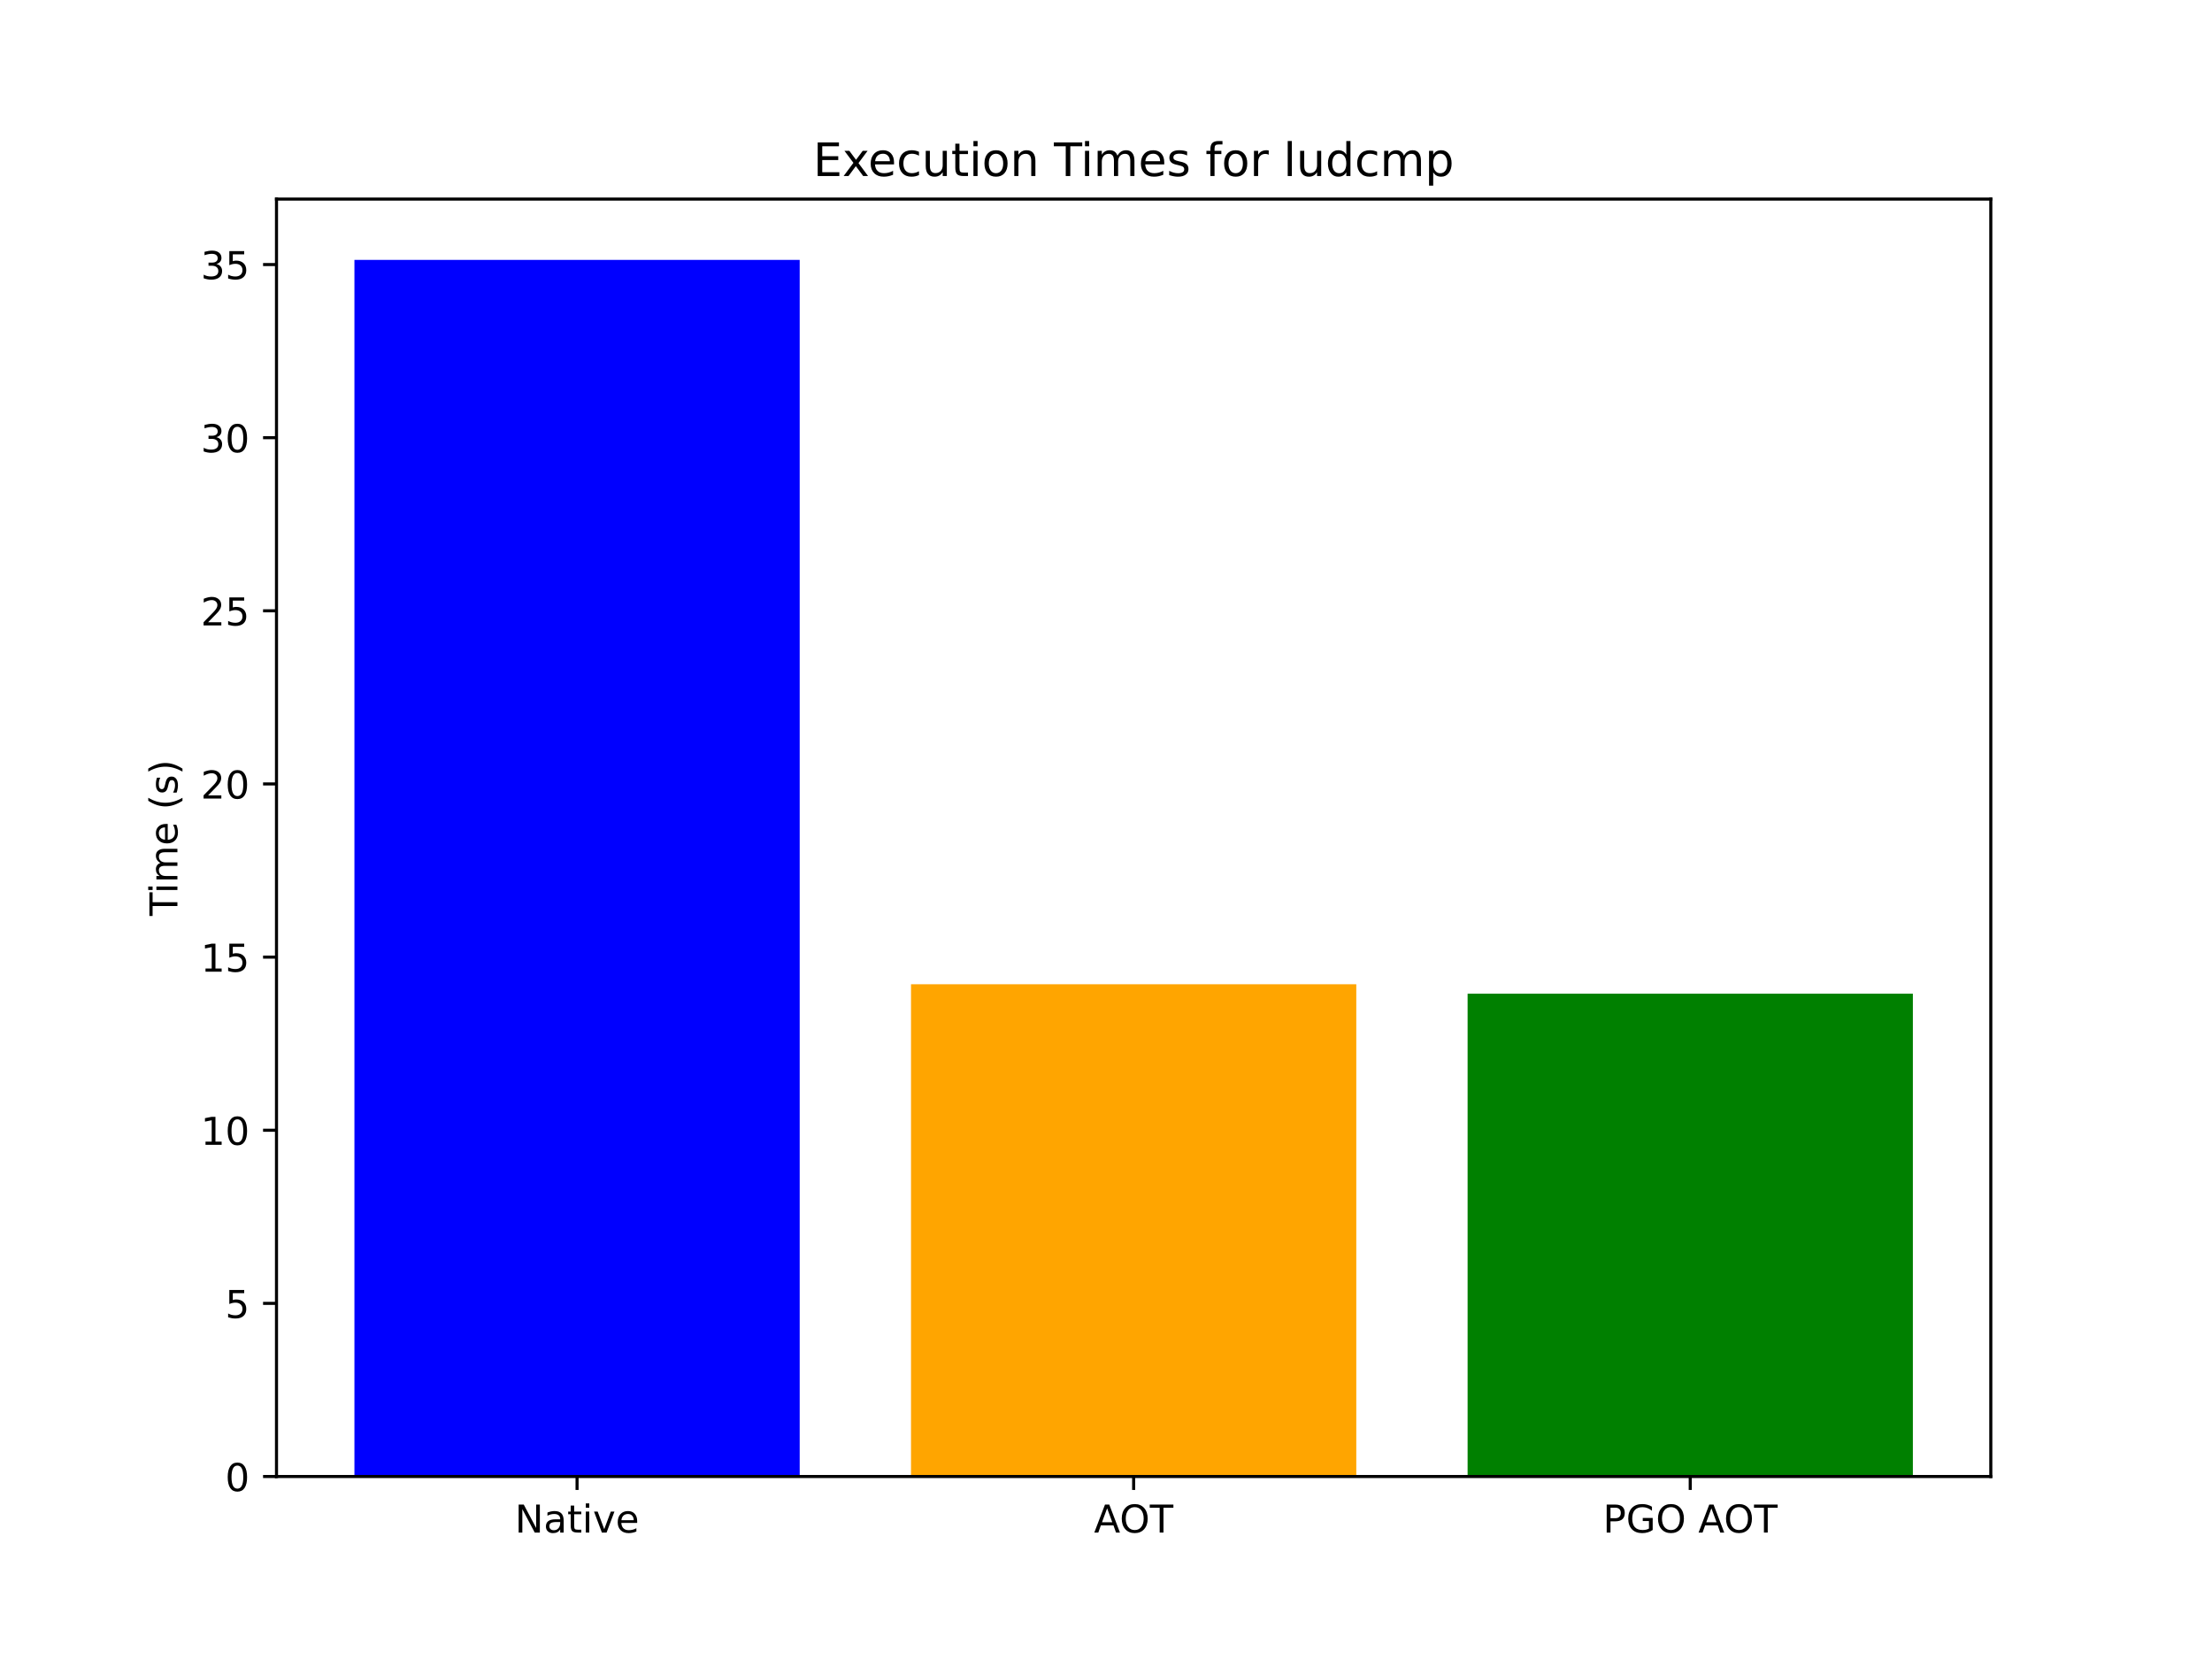
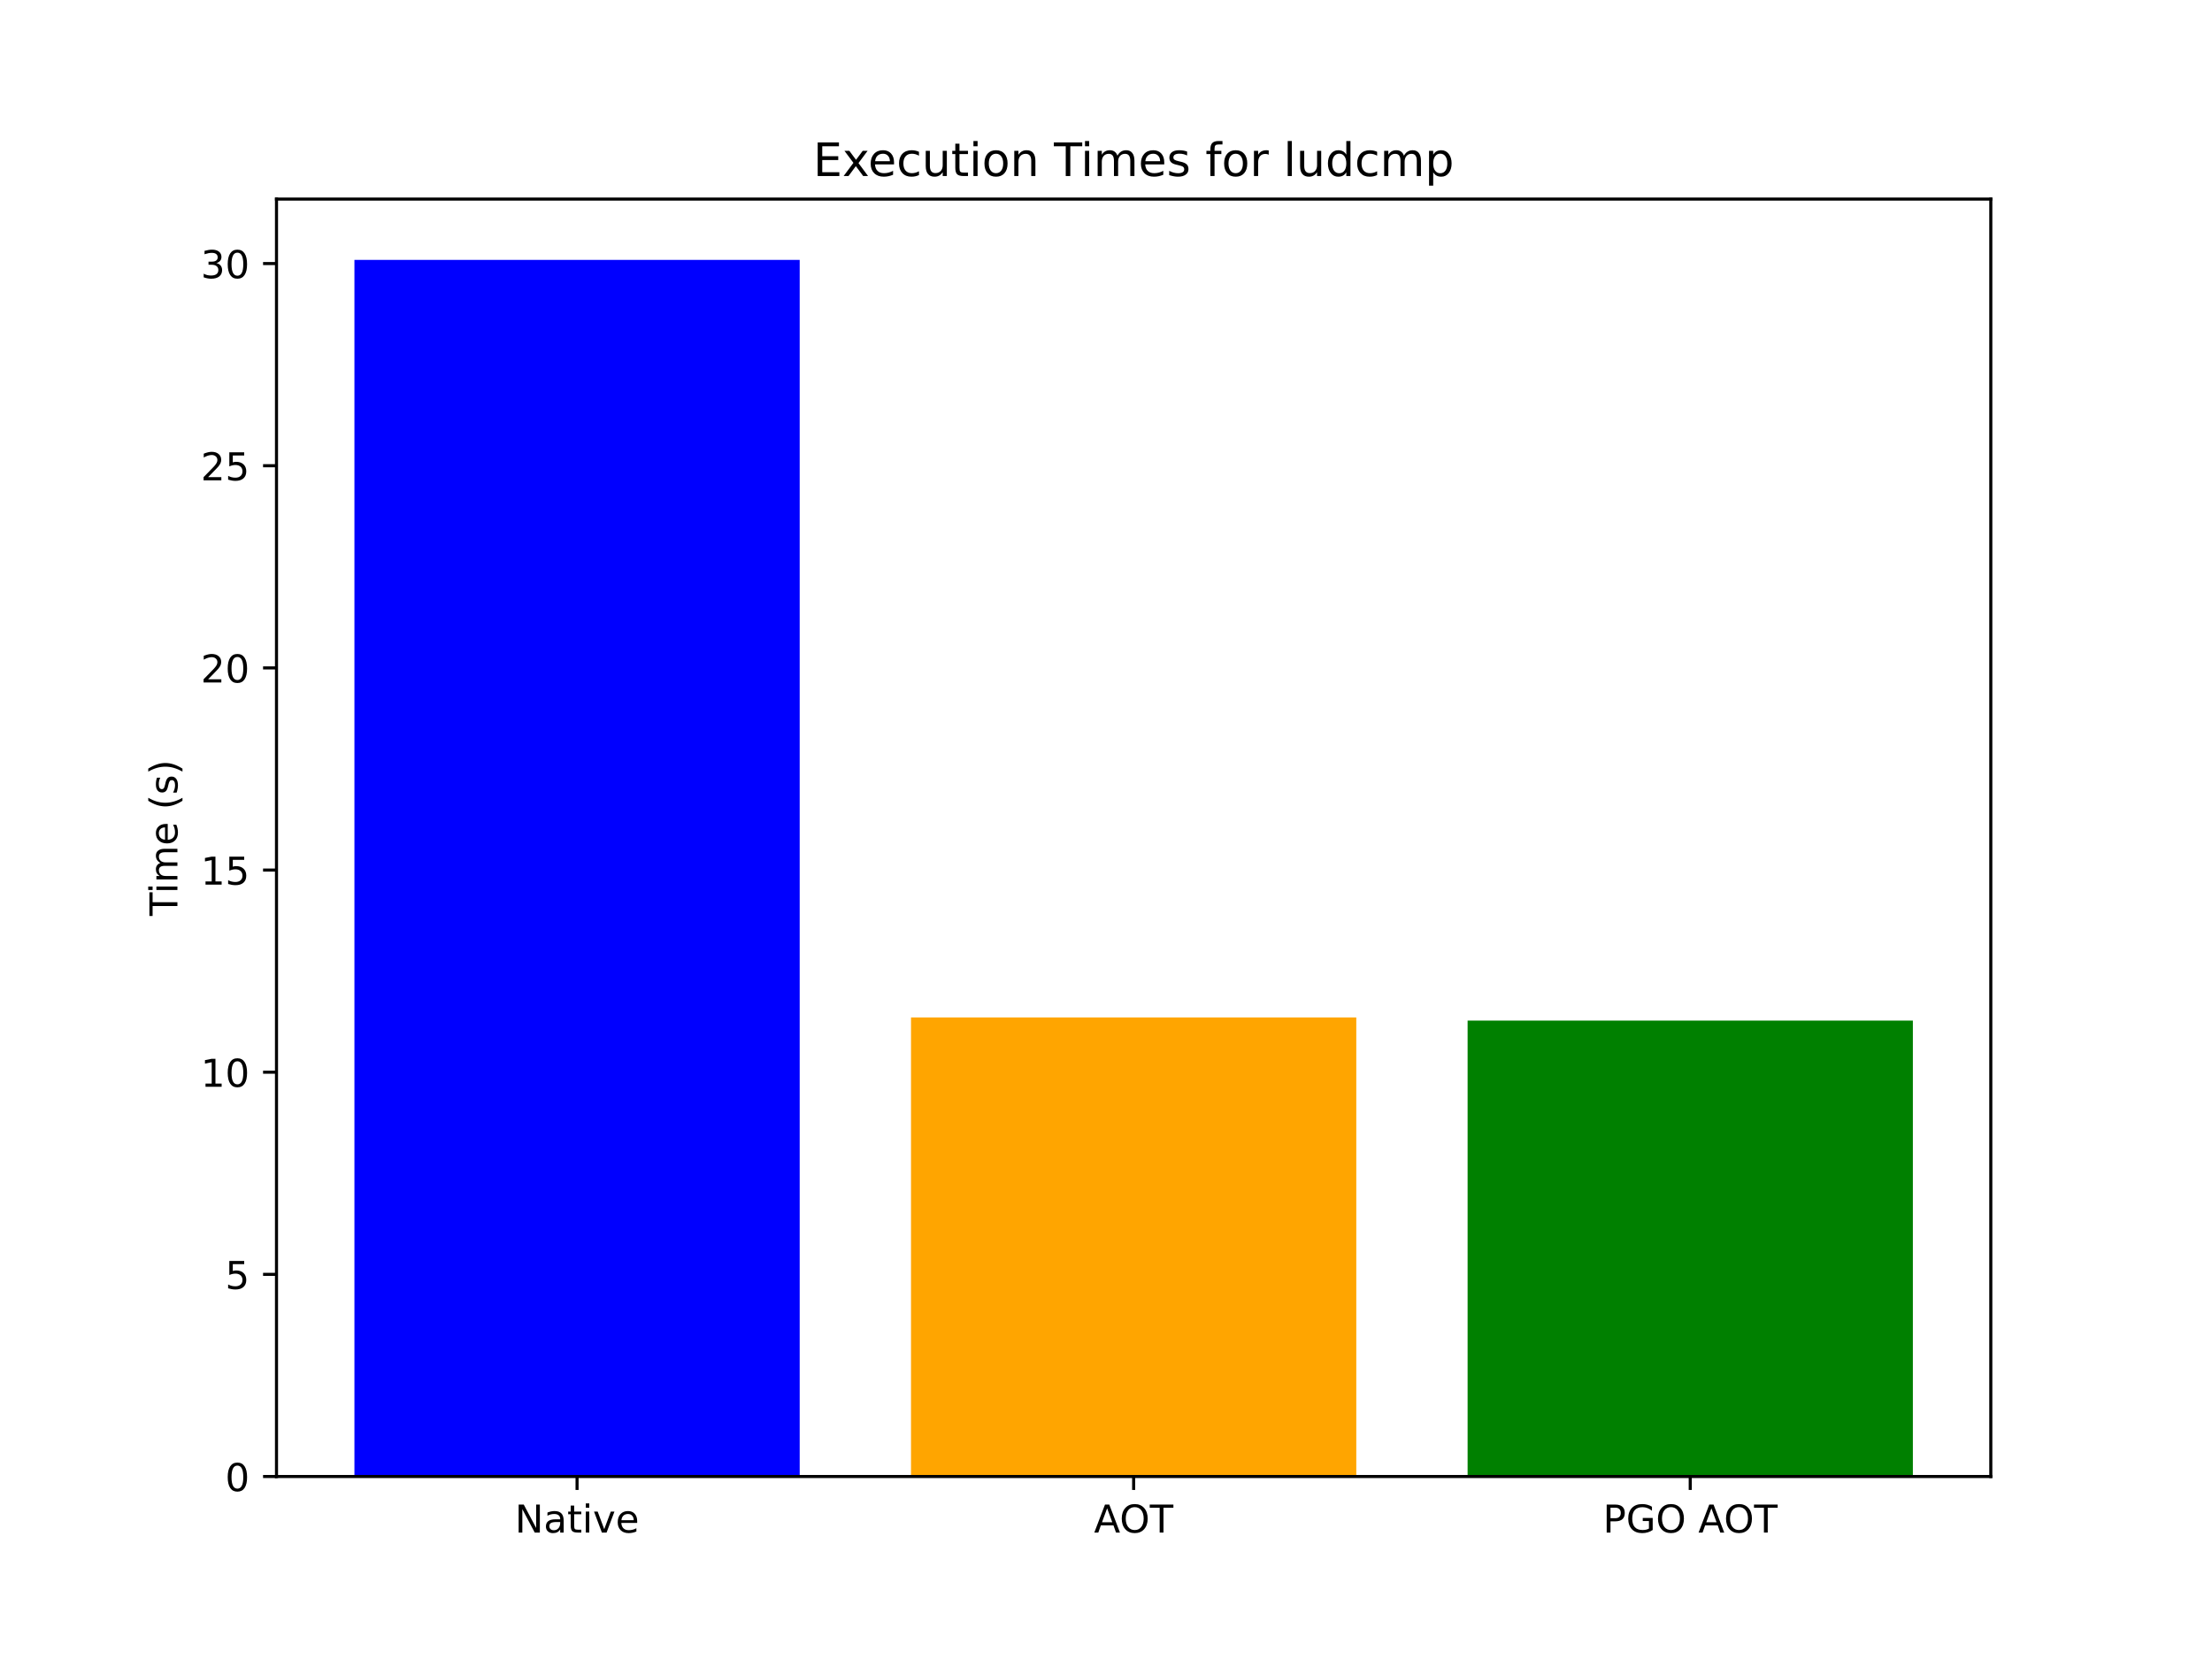
<svg xmlns="http://www.w3.org/2000/svg" xmlns:xlink="http://www.w3.org/1999/xlink" width="576pt" height="432pt" viewBox="0 0 576 432" version="1.1">
  <defs>
    <style type="text/css">*{stroke-linejoin: round; stroke-linecap: butt}</style>
  </defs>
  <g id="figure_1">
    <g id="patch_1">
      <path d="M 0 432  L 576 432  L 576 0  L 0 0  z " style="fill: #ffffff" />
    </g>
    <g id="axes_1">
      <g id="patch_2">
        <path d="M 72 384.48  L 518.4 384.48  L 518.4 51.84  L 72 51.84  z " style="fill: #ffffff" />
      </g>
      <g id="patch_3">
-         <path d="M 92.291 384.48  L 208.239 384.48  L 208.239 67.68  L 92.291 67.68  z " clip-path="url(#p671375472c)" style="fill: #0000ff" />
+         <path d="M 92.291 384.48  L 208.239 384.48  L 208.239 67.68  L 92.291 67.68  z " clip-path="url(#p933185a27e)" style="fill: #0000ff" />
      </g>
      <g id="patch_4">
-         <path d="M 237.226 384.48  L 353.174 384.48  L 353.174 256.299  L 237.226 256.299  z " clip-path="url(#p671375472c)" style="fill: #ffa500" />
+         <path d="M 237.226 384.48  L 353.174 384.48  L 353.174 264.938  L 237.226 264.938  z " clip-path="url(#p933185a27e)" style="fill: #ffa500" />
      </g>
      <g id="patch_5">
-         <path d="M 382.161 384.48  L 498.109 384.48  L 498.109 258.757  L 382.161 258.757  z " clip-path="url(#p671375472c)" style="fill: #008000" />
+         <path d="M 382.161 384.48  L 498.109 384.48  L 498.109 265.758  L 382.161 265.758  z " clip-path="url(#p933185a27e)" style="fill: #008000" />
      </g>
      <g id="matplotlib.axis_1">
        <g id="xtick_1">
          <g id="line2d_1">
            <defs>
-               <path id="m4e5c5bf794" d="M 0 0  L 0 3.5  " style="stroke: #000000; stroke-width: 0.8" />
+               <path id="m9fc2fc1c88" d="M 0 0  L 0 3.5  " style="stroke: #000000; stroke-width: 0.8" />
            </defs>
            <g>
-               <use xlink:href="#m4e5c5bf794" x="150.265" y="384.48" style="stroke: #000000; stroke-width: 0.8" />
+               <use xlink:href="#m9fc2fc1c88" x="150.265" y="384.48" style="stroke: #000000; stroke-width: 0.8" />
            </g>
          </g>
          <g id="text_1">
            <g transform="translate(134.0751 399.0784) scale(0.1 -0.1)">
              <defs>
                <path id="DejaVuSans-4e" d="M 628 4666  L 1478 4666  L 3547 763  L 3547 4666  L 4159 4666  L 4159 0  L 3309 0  L 1241 3903  L 1241 0  L 628 0  L 628 4666  z " transform="scale(0.015625)" />
                <path id="DejaVuSans-61" d="M 2194 1759  Q 1497 1759 1228 1600  Q 959 1441 959 1056  Q 959 750 1161 570  Q 1363 391 1709 391  Q 2188 391 2477 730  Q 2766 1069 2766 1631  L 2766 1759  L 2194 1759  z M 3341 1997  L 3341 0  L 2766 0  L 2766 531  Q 2569 213 2275 61  Q 1981 -91 1556 -91  Q 1019 -91 701 211  Q 384 513 384 1019  Q 384 1609 779 1909  Q 1175 2209 1959 2209  L 2766 2209  L 2766 2266  Q 2766 2663 2505 2880  Q 2244 3097 1772 3097  Q 1472 3097 1187 3025  Q 903 2953 641 2809  L 641 3341  Q 956 3463 1253 3523  Q 1550 3584 1831 3584  Q 2591 3584 2966 3190  Q 3341 2797 3341 1997  z " transform="scale(0.015625)" />
                <path id="DejaVuSans-74" d="M 1172 4494  L 1172 3500  L 2356 3500  L 2356 3053  L 1172 3053  L 1172 1153  Q 1172 725 1289 603  Q 1406 481 1766 481  L 2356 481  L 2356 0  L 1766 0  Q 1100 0 847 248  Q 594 497 594 1153  L 594 3053  L 172 3053  L 172 3500  L 594 3500  L 594 4494  L 1172 4494  z " transform="scale(0.015625)" />
                <path id="DejaVuSans-69" d="M 603 3500  L 1178 3500  L 1178 0  L 603 0  L 603 3500  z M 603 4863  L 1178 4863  L 1178 4134  L 603 4134  L 603 4863  z " transform="scale(0.015625)" />
                <path id="DejaVuSans-76" d="M 191 3500  L 800 3500  L 1894 563  L 2988 3500  L 3597 3500  L 2284 0  L 1503 0  L 191 3500  z " transform="scale(0.015625)" />
                <path id="DejaVuSans-65" d="M 3597 1894  L 3597 1613  L 953 1613  Q 991 1019 1311 708  Q 1631 397 2203 397  Q 2534 397 2845 478  Q 3156 559 3463 722  L 3463 178  Q 3153 47 2828 -22  Q 2503 -91 2169 -91  Q 1331 -91 842 396  Q 353 884 353 1716  Q 353 2575 817 3079  Q 1281 3584 2069 3584  Q 2775 3584 3186 3129  Q 3597 2675 3597 1894  z M 3022 2063  Q 3016 2534 2758 2815  Q 2500 3097 2075 3097  Q 1594 3097 1305 2825  Q 1016 2553 972 2059  L 3022 2063  z " transform="scale(0.015625)" />
              </defs>
              <use xlink:href="#DejaVuSans-4e" />
              <use xlink:href="#DejaVuSans-61" transform="translate(74.80469 0)" />
              <use xlink:href="#DejaVuSans-74" transform="translate(136.084 0)" />
              <use xlink:href="#DejaVuSans-69" transform="translate(175.293 0)" />
              <use xlink:href="#DejaVuSans-76" transform="translate(203.0762 0)" />
              <use xlink:href="#DejaVuSans-65" transform="translate(262.2559 0)" />
            </g>
          </g>
        </g>
        <g id="xtick_2">
          <g id="line2d_2">
            <g>
-               <use xlink:href="#m4e5c5bf794" x="295.2" y="384.48" style="stroke: #000000; stroke-width: 0.8" />
+               <use xlink:href="#m9fc2fc1c88" x="295.2" y="384.48" style="stroke: #000000; stroke-width: 0.8" />
            </g>
          </g>
          <g id="text_2">
            <g transform="translate(284.8773 399.0784) scale(0.1 -0.1)">
              <defs>
                <path id="DejaVuSans-41" d="M 2188 4044  L 1331 1722  L 3047 1722  L 2188 4044  z M 1831 4666  L 2547 4666  L 4325 0  L 3669 0  L 3244 1197  L 1141 1197  L 716 0  L 50 0  L 1831 4666  z " transform="scale(0.015625)" />
                <path id="DejaVuSans-4f" d="M 2522 4238  Q 1834 4238 1429 3725  Q 1025 3213 1025 2328  Q 1025 1447 1429 934  Q 1834 422 2522 422  Q 3209 422 3611 934  Q 4013 1447 4013 2328  Q 4013 3213 3611 3725  Q 3209 4238 2522 4238  z M 2522 4750  Q 3503 4750 4090 4092  Q 4678 3434 4678 2328  Q 4678 1225 4090 567  Q 3503 -91 2522 -91  Q 1538 -91 948 565  Q 359 1222 359 2328  Q 359 3434 948 4092  Q 1538 4750 2522 4750  z " transform="scale(0.015625)" />
                <path id="DejaVuSans-54" d="M -19 4666  L 3928 4666  L 3928 4134  L 2272 4134  L 2272 0  L 1638 0  L 1638 4134  L -19 4134  L -19 4666  z " transform="scale(0.015625)" />
              </defs>
              <use xlink:href="#DejaVuSans-41" />
              <use xlink:href="#DejaVuSans-4f" transform="translate(66.6582 0)" />
              <use xlink:href="#DejaVuSans-54" transform="translate(145.3691 0)" />
            </g>
          </g>
        </g>
        <g id="xtick_3">
          <g id="line2d_3">
            <g>
-               <use xlink:href="#m4e5c5bf794" x="440.135" y="384.48" style="stroke: #000000; stroke-width: 0.8" />
+               <use xlink:href="#m9fc2fc1c88" x="440.135" y="384.48" style="stroke: #000000; stroke-width: 0.8" />
            </g>
          </g>
          <g id="text_3">
            <g transform="translate(417.3983 399.0784) scale(0.1 -0.1)">
              <defs>
                <path id="DejaVuSans-50" d="M 1259 4147  L 1259 2394  L 2053 2394  Q 2494 2394 2734 2622  Q 2975 2850 2975 3272  Q 2975 3691 2734 3919  Q 2494 4147 2053 4147  L 1259 4147  z M 628 4666  L 2053 4666  Q 2838 4666 3239 4311  Q 3641 3956 3641 3272  Q 3641 2581 3239 2228  Q 2838 1875 2053 1875  L 1259 1875  L 1259 0  L 628 0  L 628 4666  z " transform="scale(0.015625)" />
                <path id="DejaVuSans-47" d="M 3809 666  L 3809 1919  L 2778 1919  L 2778 2438  L 4434 2438  L 4434 434  Q 4069 175 3628 42  Q 3188 -91 2688 -91  Q 1594 -91 976 548  Q 359 1188 359 2328  Q 359 3472 976 4111  Q 1594 4750 2688 4750  Q 3144 4750 3555 4637  Q 3966 4525 4313 4306  L 4313 3634  Q 3963 3931 3569 4081  Q 3175 4231 2741 4231  Q 1884 4231 1454 3753  Q 1025 3275 1025 2328  Q 1025 1384 1454 906  Q 1884 428 2741 428  Q 3075 428 3337 486  Q 3600 544 3809 666  z " transform="scale(0.015625)" />
                <path id="DejaVuSans-20" transform="scale(0.015625)" />
              </defs>
              <use xlink:href="#DejaVuSans-50" />
              <use xlink:href="#DejaVuSans-47" transform="translate(60.30273 0)" />
              <use xlink:href="#DejaVuSans-4f" transform="translate(137.793 0)" />
              <use xlink:href="#DejaVuSans-20" transform="translate(216.5039 0)" />
              <use xlink:href="#DejaVuSans-41" transform="translate(248.291 0)" />
              <use xlink:href="#DejaVuSans-4f" transform="translate(314.9492 0)" />
              <use xlink:href="#DejaVuSans-54" transform="translate(393.6602 0)" />
            </g>
          </g>
        </g>
      </g>
      <g id="matplotlib.axis_2">
        <g id="ytick_1">
          <g id="line2d_4">
            <defs>
-               <path id="m74f3eb932f" d="M 0 0  L -3.5 0  " style="stroke: #000000; stroke-width: 0.8" />
+               <path id="m4766b3e809" d="M 0 0  L -3.5 0  " style="stroke: #000000; stroke-width: 0.8" />
            </defs>
            <g>
-               <use xlink:href="#m74f3eb932f" x="72" y="384.48" style="stroke: #000000; stroke-width: 0.8" />
+               <use xlink:href="#m4766b3e809" x="72" y="384.48" style="stroke: #000000; stroke-width: 0.8" />
            </g>
          </g>
          <g id="text_4">
            <g transform="translate(58.6375 388.2792) scale(0.1 -0.1)">
              <defs>
                <path id="DejaVuSans-30" d="M 2034 4250  Q 1547 4250 1301 3770  Q 1056 3291 1056 2328  Q 1056 1369 1301 889  Q 1547 409 2034 409  Q 2525 409 2770 889  Q 3016 1369 3016 2328  Q 3016 3291 2770 3770  Q 2525 4250 2034 4250  z M 2034 4750  Q 2819 4750 3233 4129  Q 3647 3509 3647 2328  Q 3647 1150 3233 529  Q 2819 -91 2034 -91  Q 1250 -91 836 529  Q 422 1150 422 2328  Q 422 3509 836 4129  Q 1250 4750 2034 4750  z " transform="scale(0.015625)" />
              </defs>
              <use xlink:href="#DejaVuSans-30" />
            </g>
          </g>
        </g>
        <g id="ytick_2">
          <g id="line2d_5">
            <g>
-               <use xlink:href="#m74f3eb932f" x="72" y="339.395" style="stroke: #000000; stroke-width: 0.8" />
+               <use xlink:href="#m4766b3e809" x="72" y="331.839" style="stroke: #000000; stroke-width: 0.8" />
            </g>
          </g>
          <g id="text_5">
-             <g transform="translate(58.6375 343.1943) scale(0.1 -0.1)">
+             <g transform="translate(58.6375 335.6383) scale(0.1 -0.1)">
              <defs>
                <path id="DejaVuSans-35" d="M 691 4666  L 3169 4666  L 3169 4134  L 1269 4134  L 1269 2991  Q 1406 3038 1543 3061  Q 1681 3084 1819 3084  Q 2600 3084 3056 2656  Q 3513 2228 3513 1497  Q 3513 744 3044 326  Q 2575 -91 1722 -91  Q 1428 -91 1123 -41  Q 819 9 494 109  L 494 744  Q 775 591 1075 516  Q 1375 441 1709 441  Q 2250 441 2565 725  Q 2881 1009 2881 1497  Q 2881 1984 2565 2268  Q 2250 2553 1709 2553  Q 1456 2553 1204 2497  Q 953 2441 691 2322  L 691 4666  z " transform="scale(0.015625)" />
              </defs>
              <use xlink:href="#DejaVuSans-35" />
            </g>
          </g>
        </g>
        <g id="ytick_3">
          <g id="line2d_6">
            <g>
-               <use xlink:href="#m74f3eb932f" x="72" y="294.31" style="stroke: #000000; stroke-width: 0.8" />
+               <use xlink:href="#m4766b3e809" x="72" y="279.198" style="stroke: #000000; stroke-width: 0.8" />
            </g>
          </g>
          <g id="text_6">
-             <g transform="translate(52.275 298.1095) scale(0.1 -0.1)">
+             <g transform="translate(52.275 282.9974) scale(0.1 -0.1)">
              <defs>
                <path id="DejaVuSans-31" d="M 794 531  L 1825 531  L 1825 4091  L 703 3866  L 703 4441  L 1819 4666  L 2450 4666  L 2450 531  L 3481 531  L 3481 0  L 794 0  L 794 531  z " transform="scale(0.015625)" />
              </defs>
              <use xlink:href="#DejaVuSans-31" />
              <use xlink:href="#DejaVuSans-30" transform="translate(63.62305 0)" />
            </g>
          </g>
        </g>
        <g id="ytick_4">
          <g id="line2d_7">
            <g>
-               <use xlink:href="#m74f3eb932f" x="72" y="249.225" style="stroke: #000000; stroke-width: 0.8" />
+               <use xlink:href="#m4766b3e809" x="72" y="226.557" style="stroke: #000000; stroke-width: 0.8" />
            </g>
          </g>
          <g id="text_7">
-             <g transform="translate(52.275 253.0246) scale(0.1 -0.1)">
+             <g transform="translate(52.275 230.3565) scale(0.1 -0.1)">
              <use xlink:href="#DejaVuSans-31" />
              <use xlink:href="#DejaVuSans-35" transform="translate(63.62305 0)" />
            </g>
          </g>
        </g>
        <g id="ytick_5">
          <g id="line2d_8">
            <g>
-               <use xlink:href="#m74f3eb932f" x="72" y="204.14" style="stroke: #000000; stroke-width: 0.8" />
+               <use xlink:href="#m4766b3e809" x="72" y="173.916" style="stroke: #000000; stroke-width: 0.8" />
            </g>
          </g>
          <g id="text_8">
-             <g transform="translate(52.275 207.9397) scale(0.1 -0.1)">
+             <g transform="translate(52.275 177.7155) scale(0.1 -0.1)">
              <defs>
                <path id="DejaVuSans-32" d="M 1228 531  L 3431 531  L 3431 0  L 469 0  L 469 531  Q 828 903 1448 1529  Q 2069 2156 2228 2338  Q 2531 2678 2651 2914  Q 2772 3150 2772 3378  Q 2772 3750 2511 3984  Q 2250 4219 1831 4219  Q 1534 4219 1204 4116  Q 875 4013 500 3803  L 500 4441  Q 881 4594 1212 4672  Q 1544 4750 1819 4750  Q 2544 4750 2975 4387  Q 3406 4025 3406 3419  Q 3406 3131 3298 2873  Q 3191 2616 2906 2266  Q 2828 2175 2409 1742  Q 1991 1309 1228 531  z " transform="scale(0.015625)" />
              </defs>
              <use xlink:href="#DejaVuSans-32" />
              <use xlink:href="#DejaVuSans-30" transform="translate(63.62305 0)" />
            </g>
          </g>
        </g>
        <g id="ytick_6">
          <g id="line2d_9">
            <g>
-               <use xlink:href="#m74f3eb932f" x="72" y="159.056" style="stroke: #000000; stroke-width: 0.8" />
+               <use xlink:href="#m4766b3e809" x="72" y="121.275" style="stroke: #000000; stroke-width: 0.8" />
            </g>
          </g>
          <g id="text_9">
-             <g transform="translate(52.275 162.8548) scale(0.1 -0.1)">
+             <g transform="translate(52.275 125.0746) scale(0.1 -0.1)">
              <use xlink:href="#DejaVuSans-32" />
              <use xlink:href="#DejaVuSans-35" transform="translate(63.62305 0)" />
            </g>
          </g>
        </g>
        <g id="ytick_7">
          <g id="line2d_10">
            <g>
-               <use xlink:href="#m74f3eb932f" x="72" y="113.971" style="stroke: #000000; stroke-width: 0.8" />
+               <use xlink:href="#m4766b3e809" x="72" y="68.634" style="stroke: #000000; stroke-width: 0.8" />
            </g>
          </g>
          <g id="text_10">
-             <g transform="translate(52.275 117.77) scale(0.1 -0.1)">
+             <g transform="translate(52.275 72.43368) scale(0.1 -0.1)">
              <defs>
                <path id="DejaVuSans-33" d="M 2597 2516  Q 3050 2419 3304 2112  Q 3559 1806 3559 1356  Q 3559 666 3084 287  Q 2609 -91 1734 -91  Q 1441 -91 1130 -33  Q 819 25 488 141  L 488 750  Q 750 597 1062 519  Q 1375 441 1716 441  Q 2309 441 2620 675  Q 2931 909 2931 1356  Q 2931 1769 2642 2001  Q 2353 2234 1838 2234  L 1294 2234  L 1294 2753  L 1863 2753  Q 2328 2753 2575 2939  Q 2822 3125 2822 3475  Q 2822 3834 2567 4026  Q 2313 4219 1838 4219  Q 1578 4219 1281 4162  Q 984 4106 628 3988  L 628 4550  Q 988 4650 1302 4700  Q 1616 4750 1894 4750  Q 2613 4750 3031 4423  Q 3450 4097 3450 3541  Q 3450 3153 3228 2886  Q 3006 2619 2597 2516  z " transform="scale(0.015625)" />
              </defs>
              <use xlink:href="#DejaVuSans-33" />
              <use xlink:href="#DejaVuSans-30" transform="translate(63.62305 0)" />
            </g>
          </g>
        </g>
-         <g id="ytick_8">
-           <g id="line2d_11">
-             <g>
-               <use xlink:href="#m74f3eb932f" x="72" y="68.886" style="stroke: #000000; stroke-width: 0.8" />
-             </g>
-           </g>
-           <g id="text_11">
-             <g transform="translate(52.275 72.68508) scale(0.1 -0.1)">
-               <use xlink:href="#DejaVuSans-33" />
-               <use xlink:href="#DejaVuSans-35" transform="translate(63.62305 0)" />
-             </g>
-           </g>
-         </g>
-         <g id="text_12">
+         <g id="text_11">
          <g transform="translate(46.19531 238.4889) rotate(-90) scale(0.1 -0.1)">
            <defs>
              <path id="DejaVuSans-6d" d="M 3328 2828  Q 3544 3216 3844 3400  Q 4144 3584 4550 3584  Q 5097 3584 5394 3201  Q 5691 2819 5691 2113  L 5691 0  L 5113 0  L 5113 2094  Q 5113 2597 4934 2840  Q 4756 3084 4391 3084  Q 3944 3084 3684 2787  Q 3425 2491 3425 1978  L 3425 0  L 2847 0  L 2847 2094  Q 2847 2600 2669 2842  Q 2491 3084 2119 3084  Q 1678 3084 1418 2786  Q 1159 2488 1159 1978  L 1159 0  L 581 0  L 581 3500  L 1159 3500  L 1159 2956  Q 1356 3278 1631 3431  Q 1906 3584 2284 3584  Q 2666 3584 2933 3390  Q 3200 3197 3328 2828  z " transform="scale(0.015625)" />
              <path id="DejaVuSans-28" d="M 1984 4856  Q 1566 4138 1362 3434  Q 1159 2731 1159 2009  Q 1159 1288 1364 580  Q 1569 -128 1984 -844  L 1484 -844  Q 1016 -109 783 600  Q 550 1309 550 2009  Q 550 2706 781 3412  Q 1013 4119 1484 4856  L 1984 4856  z " transform="scale(0.015625)" />
              <path id="DejaVuSans-73" d="M 2834 3397  L 2834 2853  Q 2591 2978 2328 3040  Q 2066 3103 1784 3103  Q 1356 3103 1142 2972  Q 928 2841 928 2578  Q 928 2378 1081 2264  Q 1234 2150 1697 2047  L 1894 2003  Q 2506 1872 2764 1633  Q 3022 1394 3022 966  Q 3022 478 2636 193  Q 2250 -91 1575 -91  Q 1294 -91 989 -36  Q 684 19 347 128  L 347 722  Q 666 556 975 473  Q 1284 391 1588 391  Q 1994 391 2212 530  Q 2431 669 2431 922  Q 2431 1156 2273 1281  Q 2116 1406 1581 1522  L 1381 1569  Q 847 1681 609 1914  Q 372 2147 372 2553  Q 372 3047 722 3315  Q 1072 3584 1716 3584  Q 2034 3584 2315 3537  Q 2597 3491 2834 3397  z " transform="scale(0.015625)" />
              <path id="DejaVuSans-29" d="M 513 4856  L 1013 4856  Q 1481 4119 1714 3412  Q 1947 2706 1947 2009  Q 1947 1309 1714 600  Q 1481 -109 1013 -844  L 513 -844  Q 928 -128 1133 580  Q 1338 1288 1338 2009  Q 1338 2731 1133 3434  Q 928 4138 513 4856  z " transform="scale(0.015625)" />
            </defs>
            <use xlink:href="#DejaVuSans-54" />
            <use xlink:href="#DejaVuSans-69" transform="translate(57.95898 0)" />
            <use xlink:href="#DejaVuSans-6d" transform="translate(85.74219 0)" />
            <use xlink:href="#DejaVuSans-65" transform="translate(183.1543 0)" />
            <use xlink:href="#DejaVuSans-20" transform="translate(244.6777 0)" />
            <use xlink:href="#DejaVuSans-28" transform="translate(276.4648 0)" />
            <use xlink:href="#DejaVuSans-73" transform="translate(315.4785 0)" />
            <use xlink:href="#DejaVuSans-29" transform="translate(367.5781 0)" />
          </g>
        </g>
      </g>
      <g id="patch_6">
        <path d="M 72 384.48  L 72 51.84  " style="fill: none; stroke: #000000; stroke-width: 0.8; stroke-linejoin: miter; stroke-linecap: square" />
      </g>
      <g id="patch_7">
        <path d="M 518.4 384.48  L 518.4 51.84  " style="fill: none; stroke: #000000; stroke-width: 0.8; stroke-linejoin: miter; stroke-linecap: square" />
      </g>
      <g id="patch_8">
        <path d="M 72 384.48  L 518.4 384.48  " style="fill: none; stroke: #000000; stroke-width: 0.8; stroke-linejoin: miter; stroke-linecap: square" />
      </g>
      <g id="patch_9">
        <path d="M 72 51.84  L 518.4 51.84  " style="fill: none; stroke: #000000; stroke-width: 0.8; stroke-linejoin: miter; stroke-linecap: square" />
      </g>
-       <g id="text_13">
+       <g id="text_12">
        <g transform="translate(211.7512 45.84) scale(0.12 -0.12)">
          <defs>
            <path id="DejaVuSans-45" d="M 628 4666  L 3578 4666  L 3578 4134  L 1259 4134  L 1259 2753  L 3481 2753  L 3481 2222  L 1259 2222  L 1259 531  L 3634 531  L 3634 0  L 628 0  L 628 4666  z " transform="scale(0.015625)" />
            <path id="DejaVuSans-78" d="M 3513 3500  L 2247 1797  L 3578 0  L 2900 0  L 1881 1375  L 863 0  L 184 0  L 1544 1831  L 300 3500  L 978 3500  L 1906 2253  L 2834 3500  L 3513 3500  z " transform="scale(0.015625)" />
            <path id="DejaVuSans-63" d="M 3122 3366  L 3122 2828  Q 2878 2963 2633 3030  Q 2388 3097 2138 3097  Q 1578 3097 1268 2742  Q 959 2388 959 1747  Q 959 1106 1268 751  Q 1578 397 2138 397  Q 2388 397 2633 464  Q 2878 531 3122 666  L 3122 134  Q 2881 22 2623 -34  Q 2366 -91 2075 -91  Q 1284 -91 818 406  Q 353 903 353 1747  Q 353 2603 823 3093  Q 1294 3584 2113 3584  Q 2378 3584 2631 3529  Q 2884 3475 3122 3366  z " transform="scale(0.015625)" />
            <path id="DejaVuSans-75" d="M 544 1381  L 544 3500  L 1119 3500  L 1119 1403  Q 1119 906 1312 657  Q 1506 409 1894 409  Q 2359 409 2629 706  Q 2900 1003 2900 1516  L 2900 3500  L 3475 3500  L 3475 0  L 2900 0  L 2900 538  Q 2691 219 2414 64  Q 2138 -91 1772 -91  Q 1169 -91 856 284  Q 544 659 544 1381  z M 1991 3584  L 1991 3584  z " transform="scale(0.015625)" />
            <path id="DejaVuSans-6f" d="M 1959 3097  Q 1497 3097 1228 2736  Q 959 2375 959 1747  Q 959 1119 1226 758  Q 1494 397 1959 397  Q 2419 397 2687 759  Q 2956 1122 2956 1747  Q 2956 2369 2687 2733  Q 2419 3097 1959 3097  z M 1959 3584  Q 2709 3584 3137 3096  Q 3566 2609 3566 1747  Q 3566 888 3137 398  Q 2709 -91 1959 -91  Q 1206 -91 779 398  Q 353 888 353 1747  Q 353 2609 779 3096  Q 1206 3584 1959 3584  z " transform="scale(0.015625)" />
            <path id="DejaVuSans-6e" d="M 3513 2113  L 3513 0  L 2938 0  L 2938 2094  Q 2938 2591 2744 2837  Q 2550 3084 2163 3084  Q 1697 3084 1428 2787  Q 1159 2491 1159 1978  L 1159 0  L 581 0  L 581 3500  L 1159 3500  L 1159 2956  Q 1366 3272 1645 3428  Q 1925 3584 2291 3584  Q 2894 3584 3203 3211  Q 3513 2838 3513 2113  z " transform="scale(0.015625)" />
            <path id="DejaVuSans-66" d="M 2375 4863  L 2375 4384  L 1825 4384  Q 1516 4384 1395 4259  Q 1275 4134 1275 3809  L 1275 3500  L 2222 3500  L 2222 3053  L 1275 3053  L 1275 0  L 697 0  L 697 3053  L 147 3053  L 147 3500  L 697 3500  L 697 3744  Q 697 4328 969 4595  Q 1241 4863 1831 4863  L 2375 4863  z " transform="scale(0.015625)" />
            <path id="DejaVuSans-72" d="M 2631 2963  Q 2534 3019 2420 3045  Q 2306 3072 2169 3072  Q 1681 3072 1420 2755  Q 1159 2438 1159 1844  L 1159 0  L 581 0  L 581 3500  L 1159 3500  L 1159 2956  Q 1341 3275 1631 3429  Q 1922 3584 2338 3584  Q 2397 3584 2469 3576  Q 2541 3569 2628 3553  L 2631 2963  z " transform="scale(0.015625)" />
            <path id="DejaVuSans-6c" d="M 603 4863  L 1178 4863  L 1178 0  L 603 0  L 603 4863  z " transform="scale(0.015625)" />
            <path id="DejaVuSans-64" d="M 2906 2969  L 2906 4863  L 3481 4863  L 3481 0  L 2906 0  L 2906 525  Q 2725 213 2448 61  Q 2172 -91 1784 -91  Q 1150 -91 751 415  Q 353 922 353 1747  Q 353 2572 751 3078  Q 1150 3584 1784 3584  Q 2172 3584 2448 3432  Q 2725 3281 2906 2969  z M 947 1747  Q 947 1113 1208 752  Q 1469 391 1925 391  Q 2381 391 2643 752  Q 2906 1113 2906 1747  Q 2906 2381 2643 2742  Q 2381 3103 1925 3103  Q 1469 3103 1208 2742  Q 947 2381 947 1747  z " transform="scale(0.015625)" />
            <path id="DejaVuSans-70" d="M 1159 525  L 1159 -1331  L 581 -1331  L 581 3500  L 1159 3500  L 1159 2969  Q 1341 3281 1617 3432  Q 1894 3584 2278 3584  Q 2916 3584 3314 3078  Q 3713 2572 3713 1747  Q 3713 922 3314 415  Q 2916 -91 2278 -91  Q 1894 -91 1617 61  Q 1341 213 1159 525  z M 3116 1747  Q 3116 2381 2855 2742  Q 2594 3103 2138 3103  Q 1681 3103 1420 2742  Q 1159 2381 1159 1747  Q 1159 1113 1420 752  Q 1681 391 2138 391  Q 2594 391 2855 752  Q 3116 1113 3116 1747  z " transform="scale(0.015625)" />
          </defs>
          <use xlink:href="#DejaVuSans-45" />
          <use xlink:href="#DejaVuSans-78" transform="translate(63.18359 0)" />
          <use xlink:href="#DejaVuSans-65" transform="translate(119.2383 0)" />
          <use xlink:href="#DejaVuSans-63" transform="translate(180.7617 0)" />
          <use xlink:href="#DejaVuSans-75" transform="translate(235.7422 0)" />
          <use xlink:href="#DejaVuSans-74" transform="translate(299.1211 0)" />
          <use xlink:href="#DejaVuSans-69" transform="translate(338.3301 0)" />
          <use xlink:href="#DejaVuSans-6f" transform="translate(366.1133 0)" />
          <use xlink:href="#DejaVuSans-6e" transform="translate(427.2949 0)" />
          <use xlink:href="#DejaVuSans-20" transform="translate(490.6738 0)" />
          <use xlink:href="#DejaVuSans-54" transform="translate(522.4609 0)" />
          <use xlink:href="#DejaVuSans-69" transform="translate(580.4199 0)" />
          <use xlink:href="#DejaVuSans-6d" transform="translate(608.2031 0)" />
          <use xlink:href="#DejaVuSans-65" transform="translate(705.6152 0)" />
          <use xlink:href="#DejaVuSans-73" transform="translate(767.1387 0)" />
          <use xlink:href="#DejaVuSans-20" transform="translate(819.2383 0)" />
          <use xlink:href="#DejaVuSans-66" transform="translate(851.0254 0)" />
          <use xlink:href="#DejaVuSans-6f" transform="translate(886.2305 0)" />
          <use xlink:href="#DejaVuSans-72" transform="translate(947.4121 0)" />
          <use xlink:href="#DejaVuSans-20" transform="translate(988.5254 0)" />
          <use xlink:href="#DejaVuSans-6c" transform="translate(1020.312 0)" />
          <use xlink:href="#DejaVuSans-75" transform="translate(1048.096 0)" />
          <use xlink:href="#DejaVuSans-64" transform="translate(1111.475 0)" />
          <use xlink:href="#DejaVuSans-63" transform="translate(1174.951 0)" />
          <use xlink:href="#DejaVuSans-6d" transform="translate(1229.932 0)" />
          <use xlink:href="#DejaVuSans-70" transform="translate(1327.344 0)" />
        </g>
      </g>
    </g>
  </g>
  <defs>
-     <clipPath id="p671375472c">
+     <clipPath id="p933185a27e">
      <rect x="72" y="51.84" width="446.4" height="332.64" />
    </clipPath>
  </defs>
</svg>
